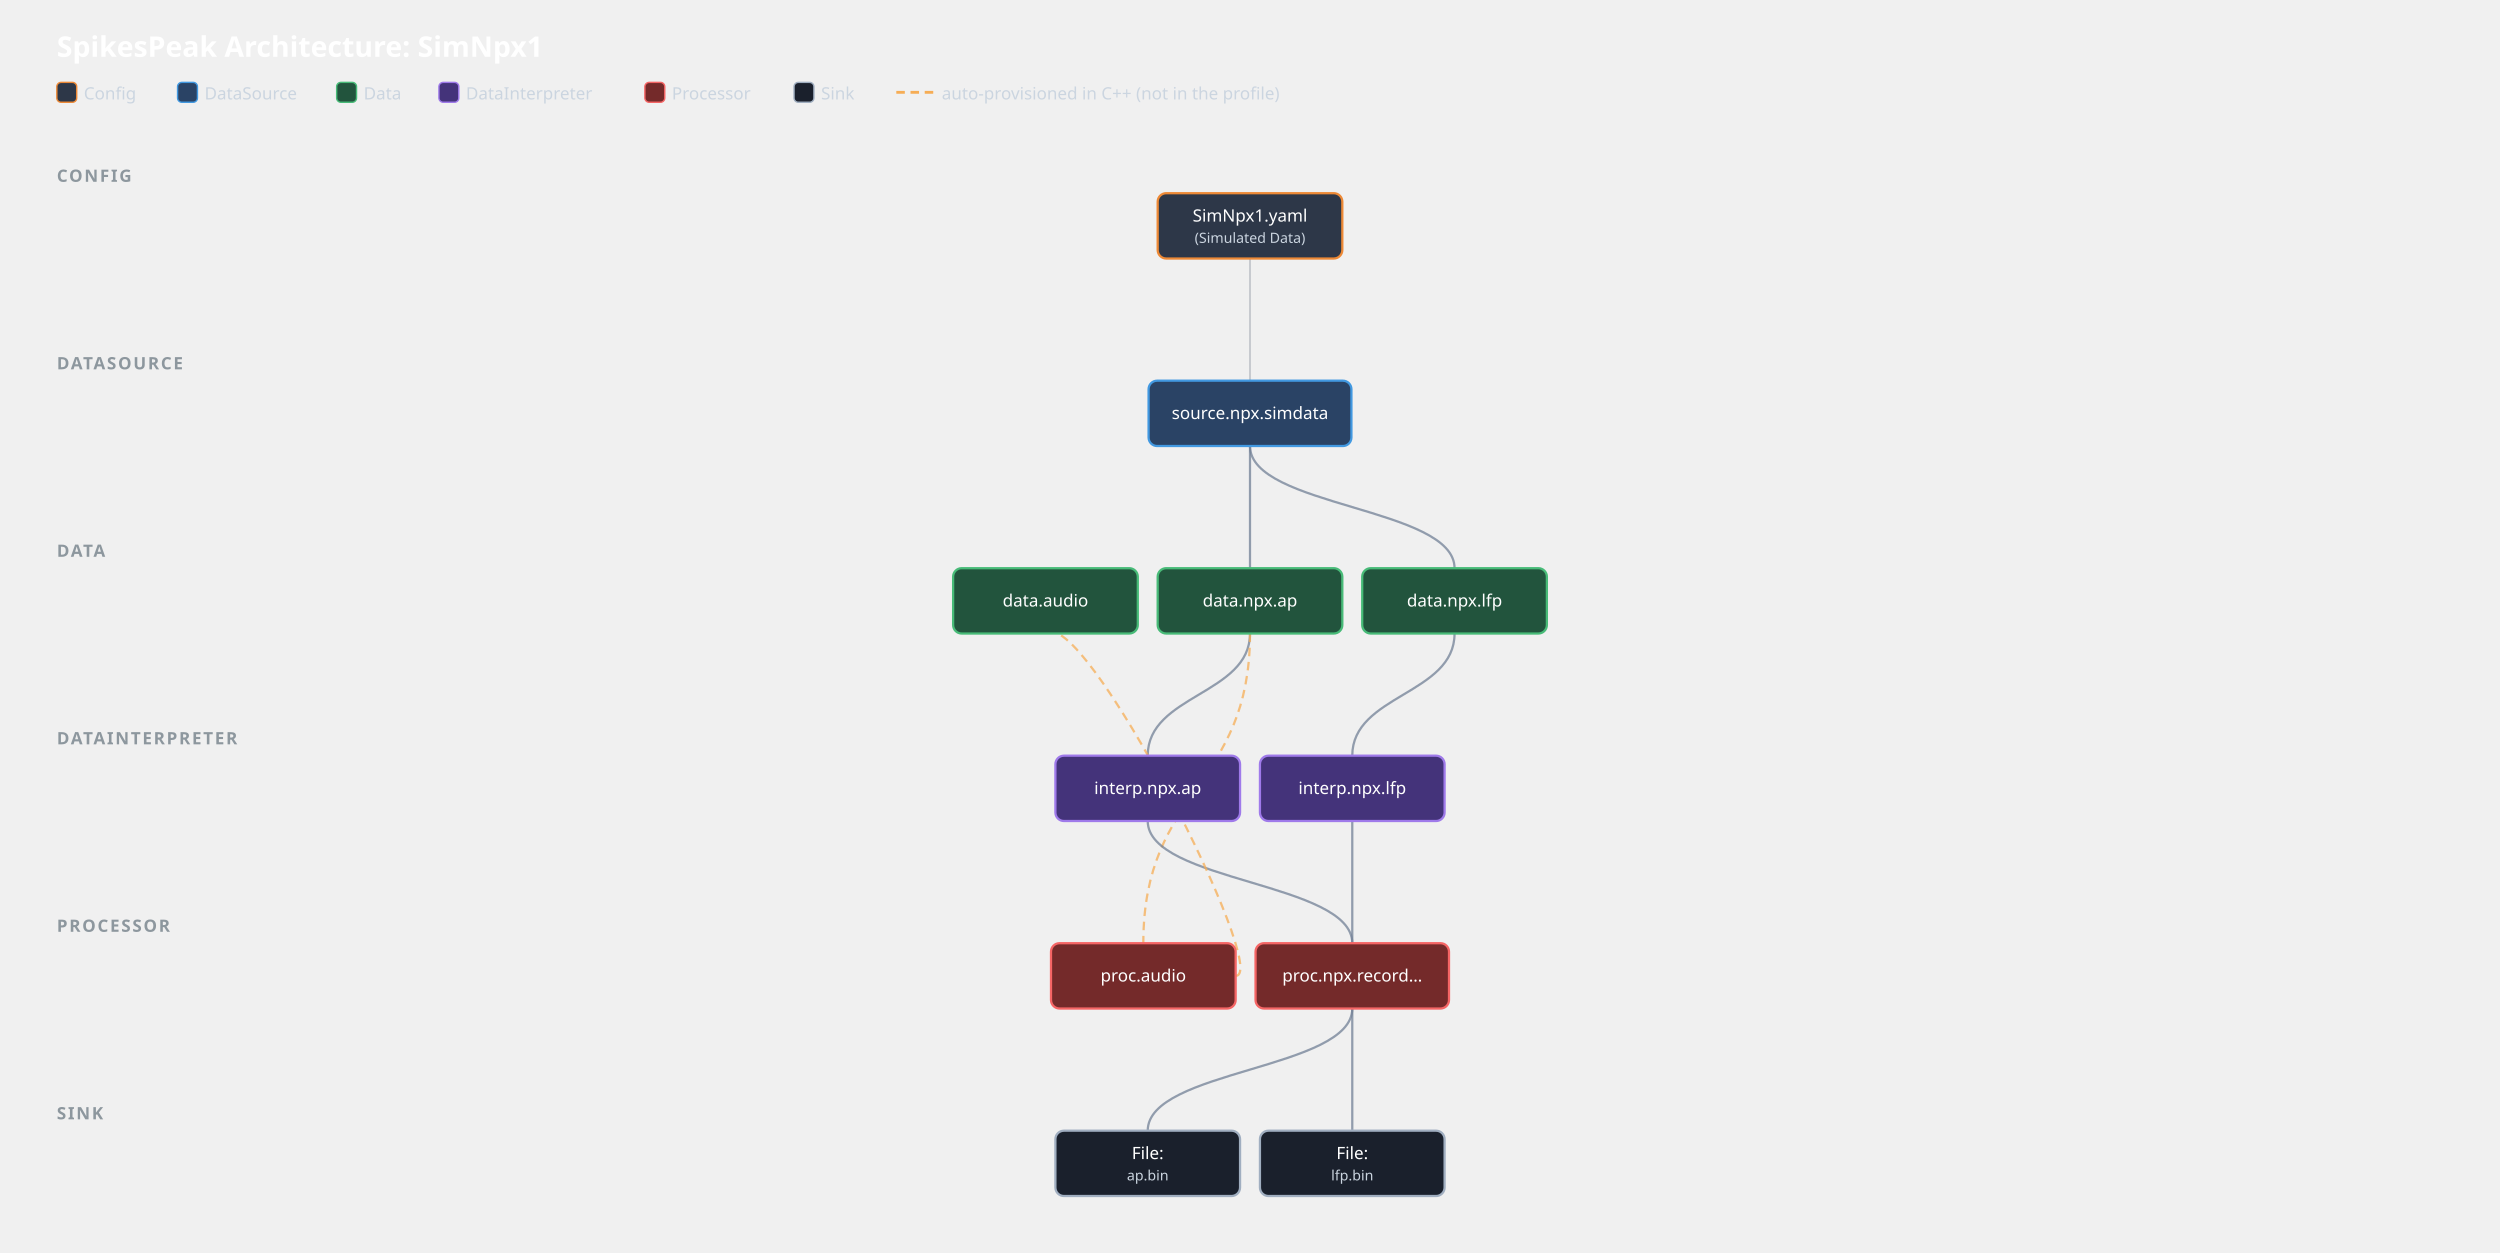
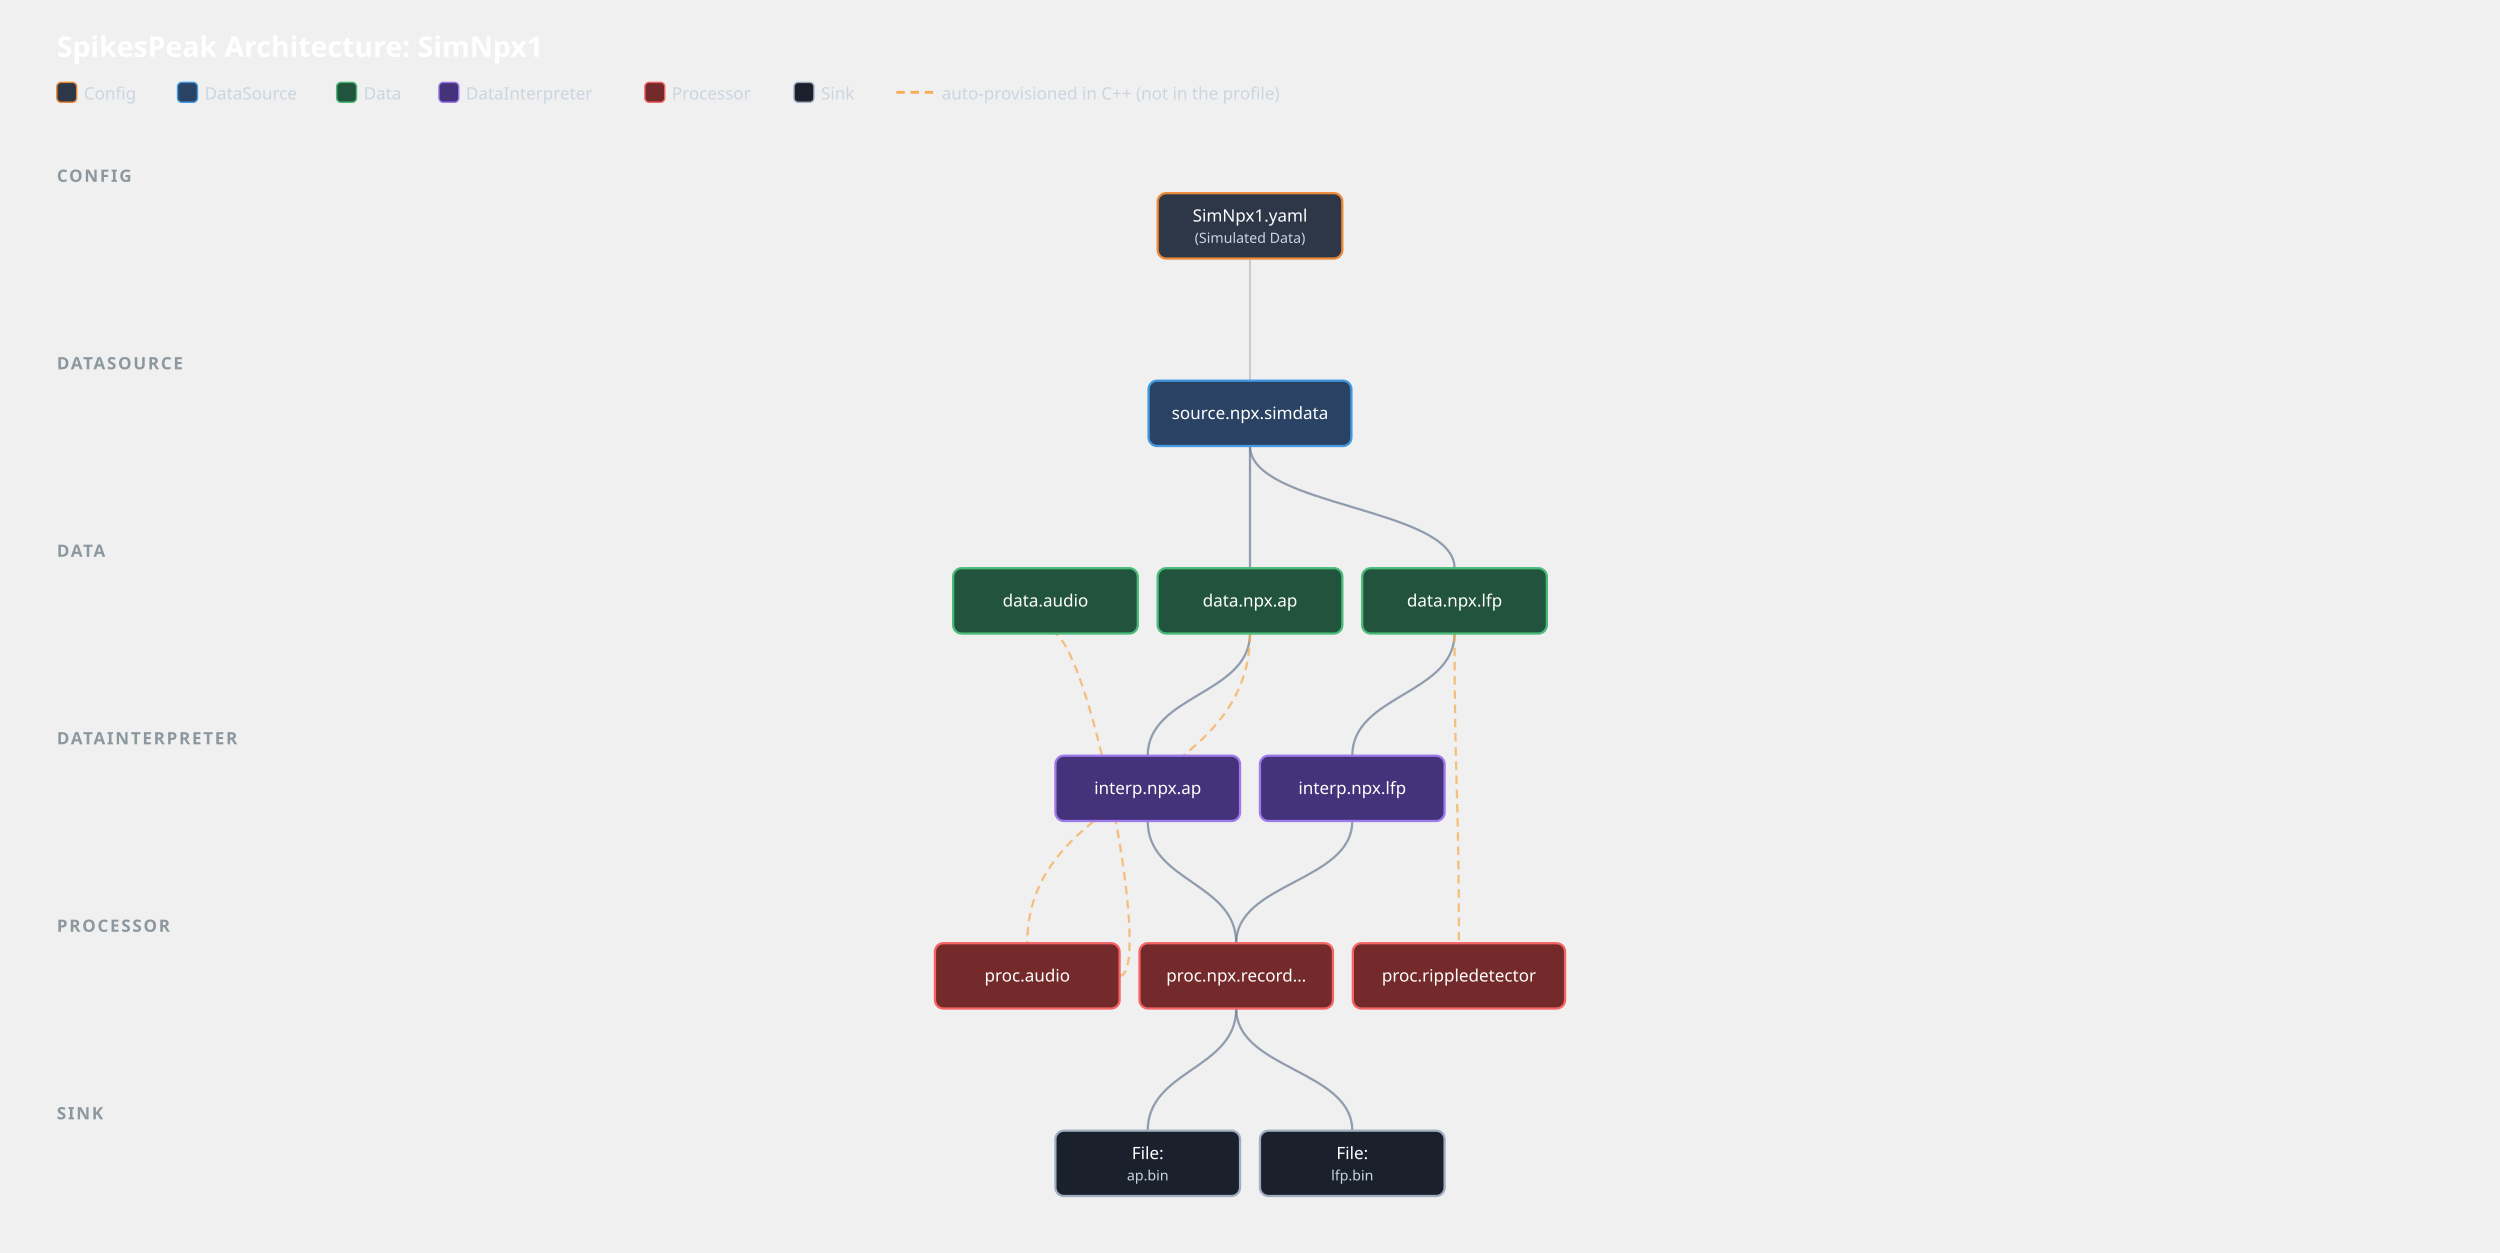
<svg xmlns="http://www.w3.org/2000/svg" width="1760.0" height="882.0" viewBox="0 0 1760.0 882.0" preserveAspectRatio="xMidYMin meet" style="background-color: #1a1a1a; max-width: 100%; height: auto;">
  <text x="40" y="40" fill="#fff" font-family="sans-serif" font-size="20" font-weight="bold">SpikesPeak Architecture: SimNpx1</text>
  <g id="legend">
    <rect x="40" y="58" width="14" height="14" rx="3" fill="#2d3748" stroke="#ed8936" stroke-width="1" />
    <text x="59" y="70" fill="#cbd5e0" font-family="sans-serif" font-size="12">Config</text>
    <rect x="125" y="58" width="14" height="14" rx="3" fill="#2a4365" stroke="#4299e1" stroke-width="1" />
    <text x="144" y="70" fill="#cbd5e0" font-family="sans-serif" font-size="12">DataSource</text>
    <rect x="237" y="58" width="14" height="14" rx="3" fill="#22543d" stroke="#48bb78" stroke-width="1" />
    <text x="256" y="70" fill="#cbd5e0" font-family="sans-serif" font-size="12">Data</text>
    <rect x="309" y="58" width="14" height="14" rx="3" fill="#44337a" stroke="#9f7aea" stroke-width="1" />
    <text x="328" y="70" fill="#cbd5e0" font-family="sans-serif" font-size="12">DataInterpreter</text>
    <rect x="454" y="58" width="14" height="14" rx="3" fill="#742a2a" stroke="#f56565" stroke-width="1" />
    <text x="473" y="70" fill="#cbd5e0" font-family="sans-serif" font-size="12">Processor</text>
    <rect x="559" y="58" width="14" height="14" rx="3" fill="#1a202c" stroke="#a0aec0" stroke-width="1" />
    <text x="578" y="70" fill="#cbd5e0" font-family="sans-serif" font-size="12">Sink</text>
    <path d="M 631 65 l 26 0" stroke="#f6ad55" stroke-width="2" stroke-dasharray="6 4" />
    <text x="663" y="70" fill="#cbd5e0" font-family="sans-serif" font-size="12">auto-provisioned in C++ (not in the profile)</text>
  </g>
  <g id="edges">
    <path d="M 880.0 182.0 C 880.0 207.8, 880.0 224.0, 880.0 242.0 L 880.0 268.0" fill="none" stroke="#4a5568" stroke-width="1.0" opacity="0.35" />
    <path d="M 880.0 446.0 C 880.0 489.0, 808.0 489.0, 808.0 532.0" fill="none" stroke="#718096" stroke-width="1.6" opacity="0.75" />
-     <path d="M 880.0 446.0 C 880.0 555.0, 804.9 555.0, 804.9 664.0" fill="none" stroke="#f6ad55" stroke-width="1.6" opacity="0.75" stroke-dasharray="6 4" />
+     <path d="M 880.0 446.0 C 880.0 555.0, 723.2 555.0, 723.2 664.0" fill="none" stroke="#f6ad55" stroke-width="1.6" opacity="0.75" stroke-dasharray="6 4" />
    <path d="M 1024.0 446.0 C 1024.0 489.0, 952.0 489.0, 952.0 532.0" fill="none" stroke="#718096" stroke-width="1.6" opacity="0.75" />
-     <path d="M 808.0 578.0 C 808.0 621.0, 952.0 621.0, 952.0 664.0" fill="none" stroke="#718096" stroke-width="1.6" opacity="0.75" />
-     <path d="M 952.0 578.0 C 952.0 621.0, 952.0 621.0, 952.0 664.0" fill="none" stroke="#718096" stroke-width="1.6" opacity="0.75" />
-     <path d="M 869.9 687.0 C 895.9 687.0, 762.0 423.0, 736.0 446.0" fill="none" stroke="#f6ad55" stroke-width="1.6" opacity="0.75" stroke-dasharray="6 4" />
-     <path d="M 952.0 710.0 C 952.0 753.0, 808.0 753.0, 808.0 796.0" fill="none" stroke="#718096" stroke-width="1.6" opacity="0.75" />
-     <path d="M 952.0 710.0 C 952.0 753.0, 952.0 753.0, 952.0 796.0" fill="none" stroke="#718096" stroke-width="1.6" opacity="0.75" />
+     <path d="M 1024.0 446.0 C 1024.0 555.0, 1027.1 555.0, 1027.1 664.0" fill="none" stroke="#f6ad55" stroke-width="1.6" opacity="0.75" stroke-dasharray="6 4" />
+     <path d="M 808.0 578.0 C 808.0 621.0, 870.3 621.0, 870.3 664.0" fill="none" stroke="#718096" stroke-width="1.6" opacity="0.75" />
+     <path d="M 952.0 578.0 C 952.0 621.0, 870.3 621.0, 870.3 664.0" fill="none" stroke="#718096" stroke-width="1.6" opacity="0.75" />
+     <path d="M 788.2 687.0 C 814.2 687.0, 762.0 423.0, 736.0 446.0" fill="none" stroke="#f6ad55" stroke-width="1.6" opacity="0.75" stroke-dasharray="6 4" />
+     <path d="M 870.3 710.0 C 870.3 753.0, 808.0 753.0, 808.0 796.0" fill="none" stroke="#718096" stroke-width="1.6" opacity="0.75" />
+     <path d="M 870.3 710.0 C 870.3 753.0, 952.0 753.0, 952.0 796.0" fill="none" stroke="#718096" stroke-width="1.6" opacity="0.75" />
    <path d="M 880.0 314.0 C 880.0 357.0, 880.0 357.0, 880.0 400.0" fill="none" stroke="#718096" stroke-width="1.6" opacity="0.75" />
    <path d="M 880.0 314.0 C 880.0 357.0, 1024.0 357.0, 1024.0 400.0" fill="none" stroke="#718096" stroke-width="1.6" opacity="0.75" />
  </g>
  <g id="nodes">
    <text x="40" y="128.0" fill="#8d979e" font-family="sans-serif" font-size="12" font-weight="bold" letter-spacing="1.2">CONFIG</text>
    <text x="40" y="260.0" fill="#8d979e" font-family="sans-serif" font-size="12" font-weight="bold" letter-spacing="1.2">DATASOURCE</text>
    <text x="40" y="392.0" fill="#8d979e" font-family="sans-serif" font-size="12" font-weight="bold" letter-spacing="1.2">DATA</text>
    <text x="40" y="524.0" fill="#8d979e" font-family="sans-serif" font-size="12" font-weight="bold" letter-spacing="1.2">DATAINTERPRETER</text>
    <text x="40" y="656.0" fill="#8d979e" font-family="sans-serif" font-size="12" font-weight="bold" letter-spacing="1.2">PROCESSOR</text>
    <text x="40" y="788.0" fill="#8d979e" font-family="sans-serif" font-size="12" font-weight="bold" letter-spacing="1.2">SINK</text>
    <rect x="815.0" y="136.0" width="130.0" height="46" rx="6" fill="#2d3748" stroke="#ed8936" stroke-width="1.6" />
    <text x="880.0" y="156.0" fill="#fff" font-family="sans-serif" font-size="12" text-anchor="middle">SimNpx1.yaml</text>
    <text x="880.0" y="171.0" fill="#cbd5e0" font-family="sans-serif" font-size="10" text-anchor="middle">(Simulated Data)</text>
    <rect x="671.0" y="400.0" width="130.0" height="46" rx="6" fill="#22543d" stroke="#48bb78" stroke-width="1.6" />
    <text x="736.0" y="427.0" fill="#fff" font-family="sans-serif" font-size="12" text-anchor="middle">data.audio</text>
    <rect x="815.0" y="400.0" width="130.0" height="46" rx="6" fill="#22543d" stroke="#48bb78" stroke-width="1.6" />
    <text x="880.0" y="427.0" fill="#fff" font-family="sans-serif" font-size="12" text-anchor="middle">data.npx.ap</text>
    <rect x="959.0" y="400.0" width="130.0" height="46" rx="6" fill="#22543d" stroke="#48bb78" stroke-width="1.6" />
    <text x="1024.0" y="427.0" fill="#fff" font-family="sans-serif" font-size="12" text-anchor="middle">data.npx.lfp</text>
    <rect x="743.0" y="532.0" width="130.0" height="46" rx="6" fill="#44337a" stroke="#9f7aea" stroke-width="1.6" />
    <text x="808.0" y="559.0" fill="#fff" font-family="sans-serif" font-size="12" text-anchor="middle">interp.npx.ap</text>
    <rect x="887.0" y="532.0" width="130.0" height="46" rx="6" fill="#44337a" stroke="#9f7aea" stroke-width="1.6" />
    <text x="952.0" y="559.0" fill="#fff" font-family="sans-serif" font-size="12" text-anchor="middle">interp.npx.lfp</text>
-     <rect x="739.9" y="664.0" width="130.0" height="46" rx="6" fill="#742a2a" stroke="#f56565" stroke-width="1.6" />
-     <text x="804.9" y="691.0" fill="#fff" font-family="sans-serif" font-size="12" text-anchor="middle">proc.audio</text>
-     <rect x="883.9" y="664.0" width="136.2" height="46" rx="6" fill="#742a2a" stroke="#f56565" stroke-width="1.6" />
-     <text x="952.0" y="691.0" fill="#fff" font-family="sans-serif" font-size="12" text-anchor="middle">proc.npx.record…</text>
+     <rect x="658.2" y="664.0" width="130.0" height="46" rx="6" fill="#742a2a" stroke="#f56565" stroke-width="1.6" />
+     <text x="723.2" y="691.0" fill="#fff" font-family="sans-serif" font-size="12" text-anchor="middle">proc.audio</text>
+     <rect x="802.2" y="664.0" width="136.2" height="46" rx="6" fill="#742a2a" stroke="#f56565" stroke-width="1.6" />
+     <text x="870.3" y="691.0" fill="#fff" font-family="sans-serif" font-size="12" text-anchor="middle">proc.npx.record…</text>
+     <rect x="952.4" y="664.0" width="149.4" height="46" rx="6" fill="#742a2a" stroke="#f56565" stroke-width="1.6" />
+     <text x="1027.1" y="691.0" fill="#fff" font-family="sans-serif" font-size="12" text-anchor="middle">proc.rippledetector</text>
    <rect x="743.0" y="796.0" width="130.0" height="46" rx="6" fill="#1a202c" stroke="#a0aec0" stroke-width="1.6" />
    <text x="808.0" y="816.0" fill="#fff" font-family="sans-serif" font-size="12" text-anchor="middle">File:</text>
    <text x="808.0" y="831.0" fill="#cbd5e0" font-family="sans-serif" font-size="10" text-anchor="middle">ap.bin</text>
    <rect x="887.0" y="796.0" width="130.0" height="46" rx="6" fill="#1a202c" stroke="#a0aec0" stroke-width="1.6" />
    <text x="952.0" y="816.0" fill="#fff" font-family="sans-serif" font-size="12" text-anchor="middle">File:</text>
    <text x="952.0" y="831.0" fill="#cbd5e0" font-family="sans-serif" font-size="10" text-anchor="middle">lfp.bin</text>
    <rect x="808.6" y="268.0" width="142.8" height="46" rx="6" fill="#2a4365" stroke="#4299e1" stroke-width="1.6" />
    <text x="880.0" y="295.0" fill="#fff" font-family="sans-serif" font-size="12" text-anchor="middle">source.npx.simdata</text>
  </g>
</svg>
